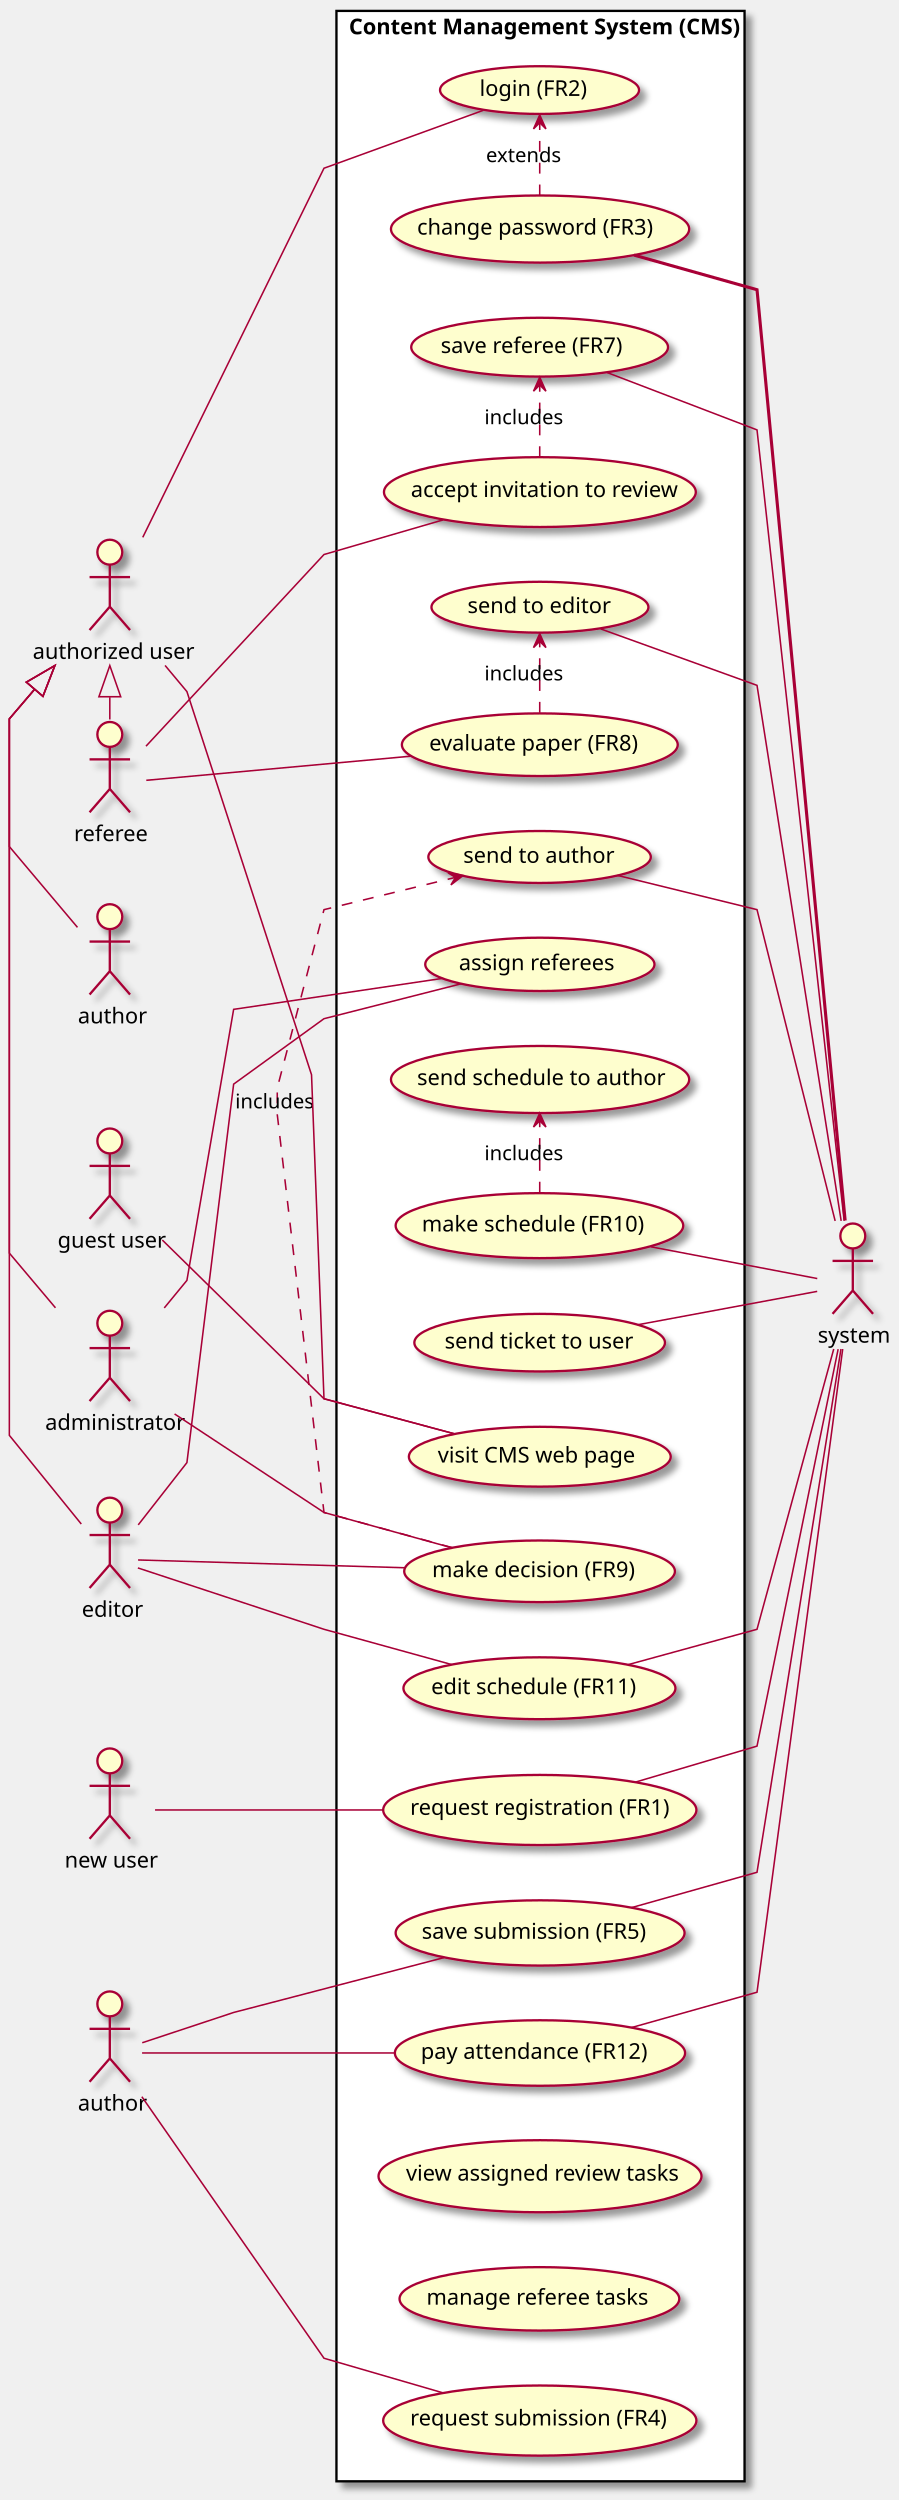
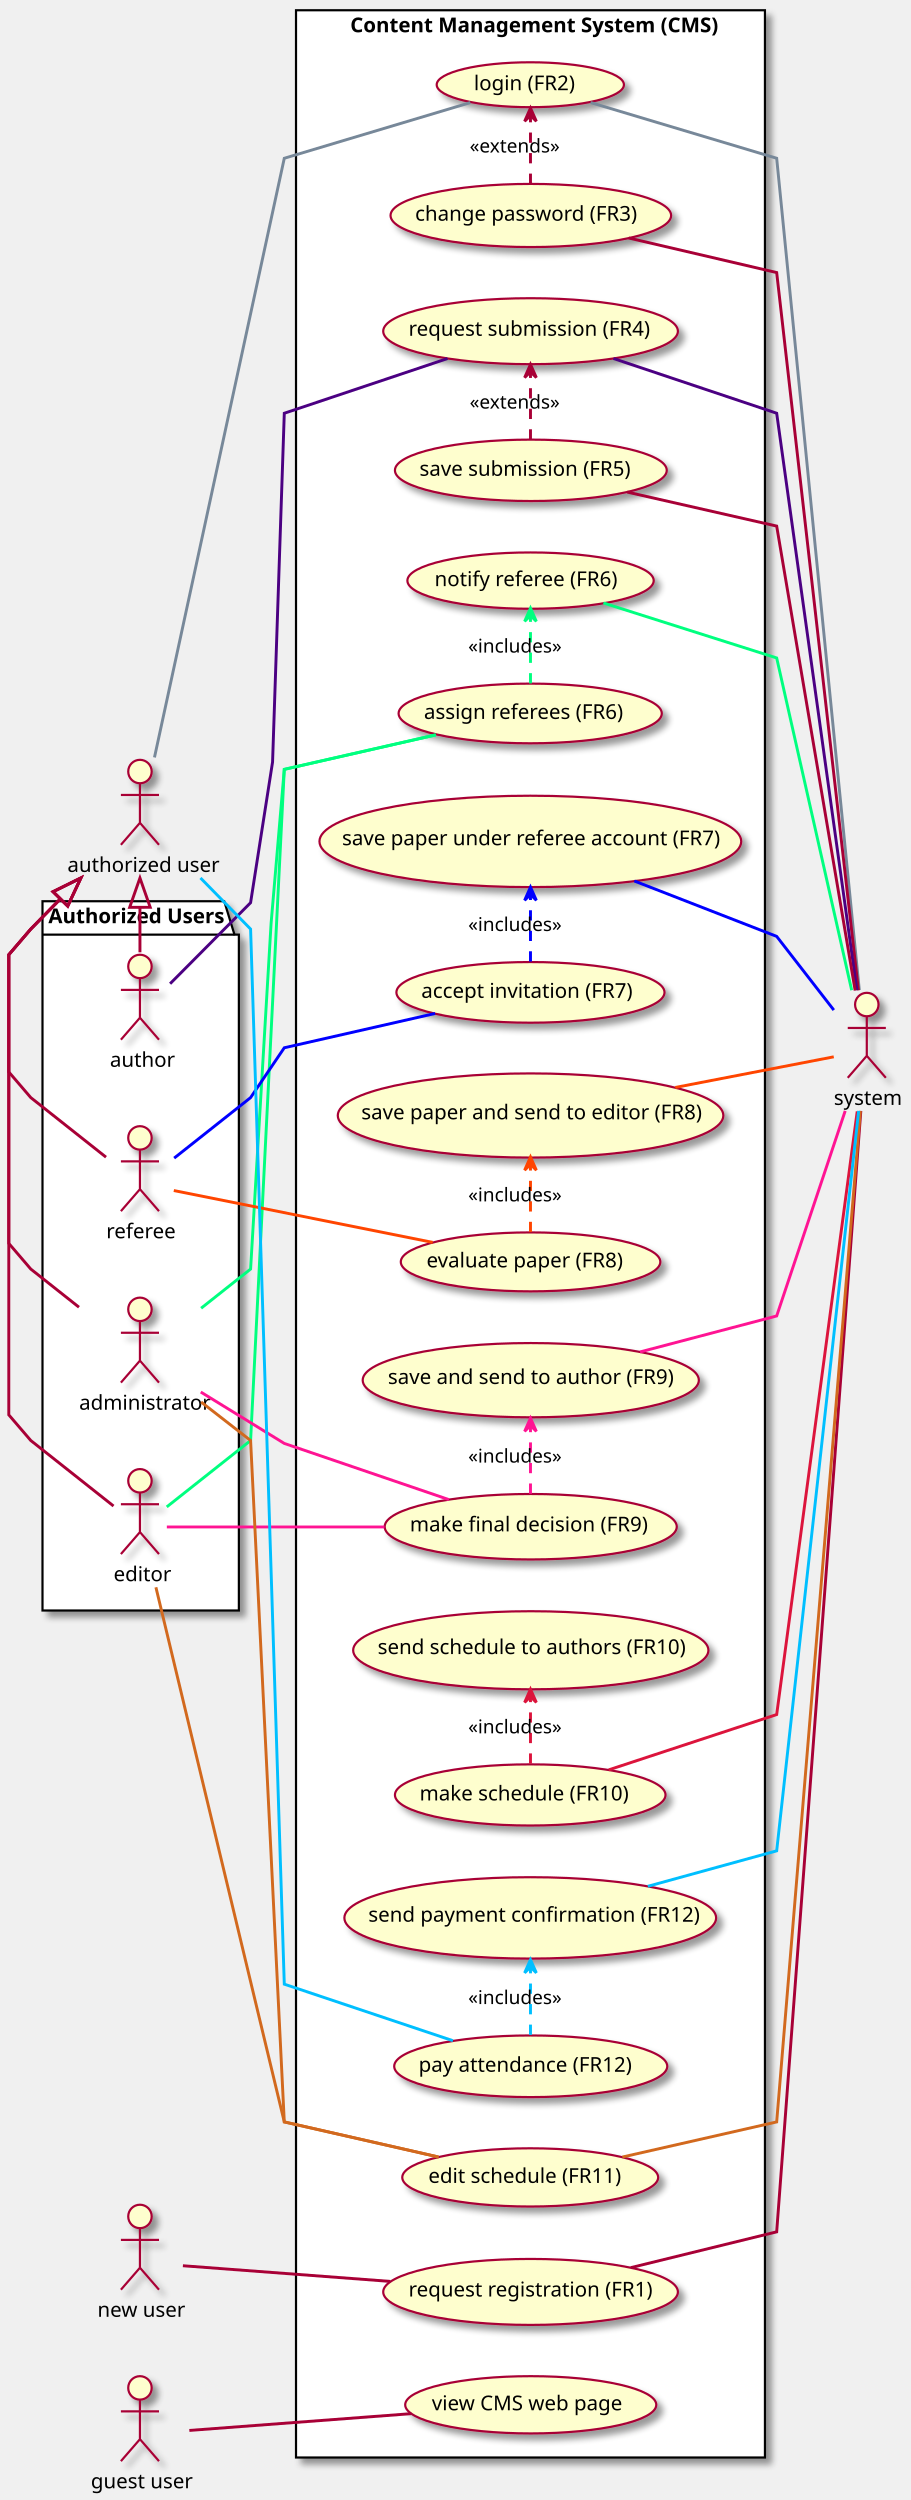
- <svg xmlns="http://www.w3.org/2000/svg" contentScriptType="application/ecmascript" contentStyleType="text/css" height="1605px" preserveAspectRatio="none" style="width:577px;height:1605px;" version="1.1" viewBox="0 0 577 1605" width="577px" zoomAndPan="magnify">
+ <svg xmlns="http://www.w3.org/2000/svg" contentScriptType="application/ecmascript" contentStyleType="text/css" height="1706px" preserveAspectRatio="none" style="width:621px;height:1706px;" version="1.1" viewBox="0 0 621 1706" width="621px" zoomAndPan="magnify">
  <defs>
-     <filter height="300%" id="fha3jfvawahyq" width="300%" x="-1" y="-1">
+     <filter height="300%" id="ftdj8moqub9fc" width="300%" x="-1" y="-1">
      <feGaussianBlur result="blurOut" stdDeviation="2.0" />
      <feColorMatrix in="blurOut" result="blurOut2" type="matrix" values="0 0 0 0 0 0 0 0 0 0 0 0 0 0 0 0 0 0 .4 0" />
      <feOffset dx="4.0" dy="4.0" in="blurOut2" result="blurOut3" />
      <feBlend in="SourceGraphic" in2="blurOut3" mode="normal" />
    </filter>
  </defs>
  <g>
-     <rect fill="#FFFFFF" filter="url(#fha3jfvawahyq)" height="1586" style="stroke:#000000;stroke-width:1.5;" width="262" x="216" y="7" />
-     <text fill="#000000" font-family="sans-serif" font-size="14" font-weight="bold" lengthAdjust="spacing" textLength="246" x="224" y="22.006">Content Management System (CMS)</text>
-     <ellipse cx="346.552" cy="1162.01" fill="#FEFECE" filter="url(#fha3jfvawahyq)" rx="100.552" ry="22.51" style="stroke:#A80036;stroke-width:1.5;" />
-     <text fill="#000000" font-family="sans-serif" font-size="14" lengthAdjust="spacing" textLength="164" x="263.303" y="1165.14">request registration (FR1)</text>
-     <ellipse cx="346.385" cy="57.824" fill="#FEFECE" filter="url(#fha3jfvawahyq)" rx="63.885" ry="15.324" style="stroke:#A80036;stroke-width:1.5;" />
-     <text fill="#000000" font-family="sans-serif" font-size="14" lengthAdjust="spacing" textLength="71" x="307.885" y="61.577">login (FR2)</text>
-     <ellipse cx="346.736" cy="147.047" fill="#FEFECE" filter="url(#fha3jfvawahyq)" rx="95.736" ry="21.547" style="stroke:#A80036;stroke-width:1.5;" />
-     <text fill="#000000" font-family="sans-serif" font-size="14" lengthAdjust="spacing" textLength="153" x="267.764" y="150.624">change password (FR3)</text>
-     <ellipse cx="346.552" cy="1554.01" fill="#FEFECE" filter="url(#fha3jfvawahyq)" rx="100.552" ry="22.51" style="stroke:#A80036;stroke-width:1.5;" />
-     <text fill="#000000" font-family="sans-serif" font-size="14" lengthAdjust="spacing" textLength="164" x="263.303" y="1557.14">request submission (FR4)</text>
-     <ellipse cx="346.748" cy="1240.949" fill="#FEFECE" filter="url(#fha3jfvawahyq)" rx="92.748" ry="20.95" style="stroke:#A80036;stroke-width:1.5;" />
-     <text fill="#000000" font-family="sans-serif" font-size="14" lengthAdjust="spacing" textLength="146" x="270.748" y="1244.703">save submission (FR5)</text>
-     <ellipse cx="346.588" cy="619.117" fill="#FEFECE" filter="url(#fha3jfvawahyq)" rx="73.588" ry="17.117" style="stroke:#A80036;stroke-width:1.5;" />
-     <text fill="#000000" font-family="sans-serif" font-size="14" lengthAdjust="spacing" textLength="98" x="294.588" y="622.87">assign referees</text>
-     <ellipse cx="346.441" cy="222.888" fill="#FEFECE" filter="url(#fha3jfvawahyq)" rx="82.441" ry="18.888" style="stroke:#A80036;stroke-width:1.5;" />
-     <text fill="#000000" font-family="sans-serif" font-size="14" lengthAdjust="spacing" textLength="121" x="282.941" y="226.641">save referee (FR7)</text>
-     <ellipse cx="346.555" cy="478.111" fill="#FEFECE" filter="url(#fha3jfvawahyq)" rx="88.555" ry="20.111" style="stroke:#A80036;stroke-width:1.5;" />
-     <text fill="#000000" font-family="sans-serif" font-size="14" lengthAdjust="spacing" textLength="136" x="275.555" y="481.864">evaluate paper (FR8)</text>
-     <ellipse cx="346.402" cy="1008.78" fill="#FEFECE" filter="url(#fha3jfvawahyq)" rx="86.902" ry="19.78" style="stroke:#A80036;stroke-width:1.5;" />
-     <text fill="#000000" font-family="sans-serif" font-size="14" lengthAdjust="spacing" textLength="132" x="277.402" y="1012.533">make decision (FR9)</text>
-     <ellipse cx="346.325" cy="786.865" fill="#FEFECE" filter="url(#fha3jfvawahyq)" rx="92.325" ry="20.865" style="stroke:#A80036;stroke-width:1.5;" />
-     <text fill="#000000" font-family="sans-serif" font-size="14" lengthAdjust="spacing" textLength="145" x="270.825" y="790.618">make schedule (FR10)</text>
-     <ellipse cx="346.314" cy="1083.863" fill="#FEFECE" filter="url(#fha3jfvawahyq)" rx="87.314" ry="19.863" style="stroke:#A80036;stroke-width:1.5;" />
-     <text fill="#000000" font-family="sans-serif" font-size="14" lengthAdjust="spacing" textLength="133" x="276.814" y="1087.616">edit schedule (FR11)</text>
-     <ellipse cx="346.671" cy="1318.034" fill="#FEFECE" filter="url(#fha3jfvawahyq)" rx="93.171" ry="21.034" style="stroke:#A80036;stroke-width:1.5;" />
-     <text fill="#000000" font-family="sans-serif" font-size="14" lengthAdjust="spacing" textLength="147" x="270.171" y="1321.787">pay attendance (FR12)</text>
-     <ellipse cx="346.548" cy="935.21" fill="#FEFECE" filter="url(#fha3jfvawahyq)" rx="84.049" ry="19.21" style="stroke:#A80036;stroke-width:1.5;" />
-     <text fill="#000000" font-family="sans-serif" font-size="14" lengthAdjust="spacing" textLength="125" x="281.048" y="938.963">visit CMS web page</text>
-     <ellipse cx="346.687" cy="1397.137" fill="#FEFECE" filter="url(#fha3jfvawahyq)" rx="103.687" ry="23.137" style="stroke:#A80036;stroke-width:1.5;" />
-     <text fill="#000000" font-family="sans-serif" font-size="14" lengthAdjust="spacing" textLength="171" x="260.654" y="1399.976">view assigned review tasks</text>
-     <ellipse cx="346.304" cy="1475.861" fill="#FEFECE" filter="url(#fha3jfvawahyq)" rx="89.804" ry="20.361" style="stroke:#A80036;stroke-width:1.5;" />
-     <text fill="#000000" font-family="sans-serif" font-size="14" lengthAdjust="spacing" textLength="139" x="273.804" y="1479.614">manage referee tasks</text>
-     <ellipse cx="346.608" cy="315.922" fill="#FEFECE" filter="url(#fha3jfvawahyq)" rx="100.108" ry="22.422" style="stroke:#A80036;stroke-width:1.5;" />
-     <text fill="#000000" font-family="sans-serif" font-size="14" lengthAdjust="spacing" textLength="163" x="263.753" y="319.092">accept invitation to review</text>
-     <ellipse cx="346.64" cy="389.828" fill="#FEFECE" filter="url(#fha3jfvawahyq)" rx="69.64" ry="16.328" style="stroke:#A80036;stroke-width:1.5;" />
-     <text fill="#000000" font-family="sans-serif" font-size="14" lengthAdjust="spacing" textLength="87" x="300.14" y="393.581">send to editor</text>
-     <ellipse cx="346.408" cy="550.182" fill="#FEFECE" filter="url(#fha3jfvawahyq)" rx="71.408" ry="16.681" style="stroke:#A80036;stroke-width:1.5;" />
-     <text fill="#000000" font-family="sans-serif" font-size="14" lengthAdjust="spacing" textLength="92" x="297.408" y="553.934">send to author</text>
-     <ellipse cx="346.736" cy="693.047" fill="#FEFECE" filter="url(#fha3jfvawahyq)" rx="95.736" ry="21.547" style="stroke:#A80036;stroke-width:1.5;" />
-     <text fill="#000000" font-family="sans-serif" font-size="14" lengthAdjust="spacing" textLength="153" x="267.764" y="696.624">send schedule to author</text>
-     <ellipse cx="346.457" cy="861.991" fill="#FEFECE" filter="url(#fha3jfvawahyq)" rx="80.457" ry="18.491" style="stroke:#A80036;stroke-width:1.5;" />
-     <text fill="#000000" font-family="sans-serif" font-size="14" lengthAdjust="spacing" textLength="116" x="285.457" y="865.744">send ticket to user</text>
-     <ellipse cx="70.5" cy="1130.5" fill="#FEFECE" filter="url(#fha3jfvawahyq)" rx="8" ry="8" style="stroke:#A80036;stroke-width:1.5;" />
-     <path d="M70.5,1138.5 L70.5,1165.5 M57.5,1146.5 L83.5,1146.5 M70.5,1165.5 L57.5,1180.5 M70.5,1165.5 L83.5,1180.5 " fill="none" filter="url(#fha3jfvawahyq)" style="stroke:#A80036;stroke-width:1.5;" />
-     <text fill="#000000" font-family="sans-serif" font-size="14" lengthAdjust="spacing" textLength="58" x="41.5" y="1199.006">new user</text>
-     <ellipse cx="70.5" cy="354.5" fill="#FEFECE" filter="url(#fha3jfvawahyq)" rx="8" ry="8" style="stroke:#A80036;stroke-width:1.5;" />
-     <path d="M70.5,362.5 L70.5,389.5 M57.5,370.5 L83.5,370.5 M70.5,389.5 L57.5,404.5 M70.5,389.5 L83.5,404.5 " fill="none" filter="url(#fha3jfvawahyq)" style="stroke:#A80036;stroke-width:1.5;" />
-     <text fill="#000000" font-family="sans-serif" font-size="14" lengthAdjust="spacing" textLength="99" x="21" y="423.006">authorized user</text>
-     <ellipse cx="70.5" cy="849.5" fill="#FEFECE" filter="url(#fha3jfvawahyq)" rx="8" ry="8" style="stroke:#A80036;stroke-width:1.5;" />
-     <path d="M70.5,857.5 L70.5,884.5 M57.5,865.5 L83.5,865.5 M70.5,884.5 L57.5,899.5 M70.5,884.5 L83.5,899.5 " fill="none" filter="url(#fha3jfvawahyq)" style="stroke:#A80036;stroke-width:1.5;" />
-     <text fill="#000000" font-family="sans-serif" font-size="14" lengthAdjust="spacing" textLength="83" x="29" y="918.006">administrator</text>
-     <ellipse cx="70.5" cy="969.5" fill="#FEFECE" filter="url(#fha3jfvawahyq)" rx="8" ry="8" style="stroke:#A80036;stroke-width:1.5;" />
-     <path d="M70.5,977.5 L70.5,1004.5 M57.5,985.5 L83.5,985.5 M70.5,1004.5 L57.5,1019.5 M70.5,1004.5 L83.5,1019.5 " fill="none" filter="url(#fha3jfvawahyq)" style="stroke:#A80036;stroke-width:1.5;" />
-     <text fill="#000000" font-family="sans-serif" font-size="14" lengthAdjust="spacing" textLength="36" x="52.5" y="1038.006">editor</text>
-     <ellipse cx="70.5" cy="471.5" fill="#FEFECE" filter="url(#fha3jfvawahyq)" rx="8" ry="8" style="stroke:#A80036;stroke-width:1.5;" />
-     <path d="M70.5,479.5 L70.5,506.5 M57.5,487.5 L83.5,487.5 M70.5,506.5 L57.5,521.5 M70.5,506.5 L83.5,521.5 " fill="none" filter="url(#fha3jfvawahyq)" style="stroke:#A80036;stroke-width:1.5;" />
-     <text fill="#000000" font-family="sans-serif" font-size="14" lengthAdjust="spacing" textLength="46" x="47.5" y="540.006">referee</text>
-     <ellipse cx="70.5" cy="1286.5" fill="#FEFECE" filter="url(#fha3jfvawahyq)" rx="8" ry="8" style="stroke:#A80036;stroke-width:1.5;" />
-     <path d="M70.5,1294.5 L70.5,1321.5 M57.5,1302.5 L83.5,1302.5 M70.5,1321.5 L57.5,1336.5 M70.5,1321.5 L83.5,1336.5 " fill="none" filter="url(#fha3jfvawahyq)" style="stroke:#A80036;stroke-width:1.5;" />
-     <text fill="#000000" font-family="sans-serif" font-size="14" lengthAdjust="spacing" textLength="41" x="50" y="1355.006">author</text>
-     <ellipse cx="547.5" cy="793.5" fill="#FEFECE" filter="url(#fha3jfvawahyq)" rx="8" ry="8" style="stroke:#A80036;stroke-width:1.5;" />
-     <path d="M547.5,801.5 L547.5,828.5 M534.5,809.5 L560.5,809.5 M547.5,828.5 L534.5,843.5 M547.5,828.5 L560.5,843.5 " fill="none" filter="url(#fha3jfvawahyq)" style="stroke:#A80036;stroke-width:1.5;" />
-     <text fill="#000000" font-family="sans-serif" font-size="14" lengthAdjust="spacing" textLength="45" x="525" y="862.006">system</text>
-     <ellipse cx="70.5" cy="588.5" fill="#FEFECE" filter="url(#fha3jfvawahyq)" rx="8" ry="8" style="stroke:#A80036;stroke-width:1.5;" />
-     <path d="M70.5,596.5 L70.5,623.5 M57.5,604.5 L83.5,604.5 M70.5,623.5 L57.5,638.5 M70.5,623.5 L83.5,638.5 " fill="none" filter="url(#fha3jfvawahyq)" style="stroke:#A80036;stroke-width:1.5;" />
-     <text fill="#000000" font-family="sans-serif" font-size="14" lengthAdjust="spacing" textLength="41" x="50" y="657.006">author</text>
-     <ellipse cx="70.5" cy="732.5" fill="#FEFECE" filter="url(#fha3jfvawahyq)" rx="8" ry="8" style="stroke:#A80036;stroke-width:1.5;" />
-     <path d="M70.5,740.5 L70.5,767.5 M57.5,748.5 L83.5,748.5 M70.5,767.5 L57.5,782.5 M70.5,767.5 L83.5,782.5 " fill="none" filter="url(#fha3jfvawahyq)" style="stroke:#A80036;stroke-width:1.5;" />
-     <text fill="#000000" font-family="sans-serif" font-size="14" lengthAdjust="spacing" textLength="67" x="37" y="801.006">guest user</text>
-     <path d="M22.09,442.67 C12.85,453.48 6,461.5 6,461.5 C6,461.5 6,804.5 6,804.5 C6,804.5 20.41,821.59 35.61,839.62 " fill="none" id="auth-backto-ad" style="stroke:#A80036;stroke-width:1.0;" />
-     <polygon fill="none" points="16.92,437.94,35.23,427.28,27.56,447.04,16.92,437.94" style="stroke:#A80036;stroke-width:1.0;" />
-     <path d="M22.09,442.67 C12.85,453.48 6,461.5 6,461.5 C6,461.5 6,921.5 6,921.5 C6,921.5 33.12,954.93 52.19,978.43 " fill="none" id="auth-backto-ed" style="stroke:#A80036;stroke-width:1.0;" />
-     <polygon fill="none" points="16.92,437.94,35.23,427.28,27.56,447.04,16.92,437.94" style="stroke:#A80036;stroke-width:1.0;" />
-     <path d="M70.5,447.62 C70.5,453.52 70.5,459.02 70.5,461.9 " fill="none" id="auth-backto-ref" style="stroke:#A80036;stroke-width:1.0;" />
-     <polygon fill="none" points="63.5,447.3,70.5,427.3,77.5,447.3,63.5,447.3" style="stroke:#A80036;stroke-width:1.0;" />
-     <path d="M22.09,442.67 C12.85,453.48 6,461.5 6,461.5 C6,461.5 6,543.5 6,543.5 C6,543.5 30.88,573.01 49.74,595.37 " fill="none" id="auth-backto-author" style="stroke:#A80036;stroke-width:1.0;" />
-     <polygon fill="none" points="16.92,437.94,35.23,427.28,27.56,447.04,16.92,437.94" style="stroke:#A80036;stroke-width:1.0;" />
-     <path d="M99.54,1162 C133.84,1162 193.79,1162 245.91,1162 " fill="none" id="nu-rr" style="stroke:#A80036;stroke-width:1.0;" />
-     <path d="M407.85,1144.14 C445.17,1133.09 486,1121 486,1121 C486,1121 521.46,947.49 538.09,866.16 " fill="none" id="rr-sys" style="stroke:#A80036;stroke-width:1.0;" />
-     <path d="M91.64,344.98 C129.61,267.65 208,108 208,108 C208,108 269.35,85.69 310.09,70.88 " fill="none" id="auth-login" style="stroke:#A80036;stroke-width:1.0;" />
-     <path d="M346.5,125.46 C346.5,111.38 346.5,93.08 346.5,79.09 " fill="none" id="cp-to-login" style="stroke:#A80036;stroke-width:1.0;stroke-dasharray:7.0,7.0;" />
-     <polygon fill="#A80036" points="346.5,73.77,342.5,82.77,346.5,78.77,350.5,82.77,346.5,73.77" style="stroke:#A80036;stroke-width:1.0;" />
-     <text fill="#000000" font-family="sans-serif" font-size="13" lengthAdjust="spacing" textLength="46" x="312" y="104.077">extends</text>
-     <path d="M407.04,163.77 C444.58,174.34 486,186 486,186 C486,186 529.17,641.97 542.58,783.57 " fill="none" id="cp-sys" style="stroke:#A80036;stroke-width:2.0;" />
-     <path d="M91.06,1346.08 C128.8,1400.28 208,1514 208,1514 C208,1514 247.67,1525.54 284.39,1536.22 " fill="none" id="au-submit" style="stroke:#A80036;stroke-width:1.0;" />
-     <path d="M91.31,1311.44 C114.56,1303.74 150,1292 150,1292 C150,1292 227.57,1271.77 284.98,1256.79 " fill="none" id="au-ss" style="stroke:#A80036;stroke-width:1.0;" />
-     <path d="M405.43,1224.69 C443.39,1214 486,1202 486,1202 C486,1202 524.23,963.77 539.91,866.06 " fill="none" id="ss-sys" style="stroke:#A80036;stroke-width:1.0;" />
-     <path d="M88.74,978.97 C102.68,961.15 120,939 120,939 C120,939 150,696 150,696 C150,696 208,654 208,654 C208,654 256.79,641.58 296.25,631.54 " fill="none" id="ed-ar" style="stroke:#A80036;stroke-width:1.0;" />
-     <path d="M105.45,839.7 C113.6,829.79 120,822 120,822 C120,822 150,648 150,648 C150,648 226.85,636.6 284.18,628.1 " fill="none" id="ad-ar" style="stroke:#A80036;stroke-width:1.0;" />
-     <path d="M93.73,479.05 C132.41,437.4 208,356 208,356 C208,356 247.67,344.46 284.39,333.78 " fill="none" id="ref-air" style="stroke:#A80036;stroke-width:1.0;" />
-     <path d="M346.5,293.49 C346.5,279.51 346.5,261.54 346.5,247.25 " fill="none" id="air-to-sr" style="stroke:#A80036;stroke-width:1.0;stroke-dasharray:7.0,7.0;" />
-     <polygon fill="#A80036" points="346.5,242.16,342.5,251.16,346.5,247.16,350.5,251.16,346.5,242.16" style="stroke:#A80036;stroke-width:1.0;" />
-     <text fill="#000000" font-family="sans-serif" font-size="13" lengthAdjust="spacing" textLength="48" x="311" y="272.327">includes</text>
-     <path d="M389.81,239.19 C430.54,254.78 486,276 486,276 C486,276 527.88,656.06 541.95,783.74 " fill="none" id="sr-sys" style="stroke:#A80036;stroke-width:1.0;" />
-     <path d="M93.92,500.95 C130.67,497.6 205.47,490.78 264.01,485.44 " fill="none" id="ref-ep" style="stroke:#A80036;stroke-width:1.0;" />
-     <path d="M346.5,457.59 C346.5,443.96 346.5,426.05 346.5,412.09 " fill="none" id="ep-to-ste" style="stroke:#A80036;stroke-width:1.0;stroke-dasharray:7.0,7.0;" />
-     <polygon fill="#A80036" points="346.5,406.76,342.5,415.76,346.5,411.76,350.5,415.76,346.5,406.76" style="stroke:#A80036;stroke-width:1.0;" />
-     <text fill="#000000" font-family="sans-serif" font-size="13" lengthAdjust="spacing" textLength="48" x="311" y="436.827">includes</text>
-     <path d="M385.71,403.8 C426.71,418.59 486,440 486,440 C486,440 524.42,684.48 540.03,783.8 " fill="none" id="ste-sys" style="stroke:#A80036;stroke-width:1.0;" />
-     <path d="M88.64,1001.5 C122.32,1002.48 199.17,1004.73 260.08,1006.51 " fill="none" id="ed-md" style="stroke:#A80036;stroke-width:1.0;" />
-     <path d="M112.08,907.76 C152.32,934.29 208,971 208,971 C208,971 251.81,983.11 289.97,993.65 " fill="none" id="ad-md" style="stroke:#A80036;stroke-width:1.0;" />
-     <path d="M290.57,993.65 C252.13,983.11 208,971 208,971 C208,971 178,715.5 178,715.5 C178,715.5 178,698.5 178,698.5 C178,698.5 208,584 208,584 C208,584 253.31,572.88 292.1,563.35 " fill="none" id="md-to-sta" style="stroke:#A80036;stroke-width:1.0;stroke-dasharray:7.0,7.0;" />
-     <polygon fill="#A80036" points="297.28,562.08,287.587,560.335,292.423,563.269,289.49,568.106,297.28,562.08" style="stroke:#A80036;stroke-width:1.0;" />
-     <text fill="#000000" font-family="sans-serif" font-size="13" lengthAdjust="spacing" textLength="48" x="151" y="711.577">includes</text>
-     <path d="M396.33,561.99 C436.2,571.78 486,584 486,584 C486,584 518.89,715.01 536.17,783.84 " fill="none" id="sta-sys" style="stroke:#A80036;stroke-width:1.0;" />
-     <path d="M417.94,800.45 C455.51,807.62 499.13,815.96 524.69,820.83 " fill="none" id="ms-sys" style="stroke:#A80036;stroke-width:1.0;" />
-     <path d="M346.5,765.67 C346.5,752.07 346.5,734.32 346.5,719.77 " fill="none" id="ms-to-ssta" style="stroke:#A80036;stroke-width:1.0;stroke-dasharray:7.0,7.0;" />
-     <polygon fill="#A80036" points="346.5,714.57,342.5,723.57,346.5,719.57,350.5,723.57,346.5,714.57" style="stroke:#A80036;stroke-width:1.0;" />
-     <text fill="#000000" font-family="sans-serif" font-size="13" lengthAdjust="spacing" textLength="48" x="311" y="744.827">includes</text>
-     <path d="M88.51,1006.61 C125.1,1018.67 208,1046 208,1046 C208,1046 251.81,1058.11 289.97,1068.65 " fill="none" id="ed-es" style="stroke:#A80036;stroke-width:1.0;" />
-     <path d="M403.43,1068.65 C441.87,1058.11 486,1046 486,1046 C486,1046 517.77,929.96 535.26,866.05 " fill="none" id="es-sys" style="stroke:#A80036;stroke-width:1.0;" />
-     <path d="M91.21,1318 C124.77,1318 195.03,1318 253.22,1318 " fill="none" id="au-pay" style="stroke:#A80036;stroke-width:1.0;" />
-     <path d="M405.43,1301.69 C443.39,1291 486,1279 486,1279 C486,1279 526.13,977.85 541.02,866.09 " fill="none" id="pay-sys" style="stroke:#A80036;stroke-width:1.0;" />
-     <path d="M524.64,829.06 C497.17,834.17 448.88,843.15 409.65,850.45 " fill="none" id="sys-st" style="stroke:#A80036;stroke-width:1.0;" />
-     <path d="M105.97,427.22 C113.87,436.67 120,444 120,444 C120,444 200,690 200,690 C200,690 208,898 208,898 C208,898 253.03,910.12 291.55,920.48 " fill="none" id="auth-v" style="stroke:#A80036;stroke-width:1.0;" />
-     <path d="M104.2,796.1 C144.58,835.74 208,898 208,898 C208,898 253.03,910.12 291.55,920.48 " fill="none" id="gu-v" style="stroke:#A80036;stroke-width:1.0;" />
+     <polygon fill="#FFFFFF" filter="url(#ftdj8moqub9fc)" points="29,615,153,615,160,637.8,163,637.8,163,1099,29,1099,29,615" style="stroke:#000000;stroke-width:1.5;" />
+     <line style="stroke:#000000;stroke-width:1.5;" x1="29" x2="160" y1="637.8" y2="637.8" />
+     <text fill="#000000" font-family="sans-serif" font-size="14" font-weight="bold" lengthAdjust="spacing" textLength="118" x="33" y="630.006">Authorized Users</text>
+     <rect fill="#FFFFFF" filter="url(#ftdj8moqub9fc)" height="1670" style="stroke:#000000;stroke-width:1.5;" width="320" x="202" y="7" />
+     <text fill="#000000" font-family="sans-serif" font-size="14" font-weight="bold" lengthAdjust="spacing" textLength="246" x="239" y="22.006">Content Management System (CMS)</text>
+     <ellipse cx="95.5" cy="893.5" fill="#FEFECE" filter="url(#ftdj8moqub9fc)" rx="8" ry="8" style="stroke:#A80036;stroke-width:1.5;" />
+     <path d="M95.5,901.5 L95.5,928.5 M82.5,909.5 L108.5,909.5 M95.5,928.5 L82.5,943.5 M95.5,928.5 L108.5,943.5 " fill="none" filter="url(#ftdj8moqub9fc)" style="stroke:#A80036;stroke-width:1.5;" />
+     <text fill="#000000" font-family="sans-serif" font-size="14" lengthAdjust="spacing" textLength="83" x="54" y="962.006">administrator</text>
+     <ellipse cx="95.5" cy="1010.5" fill="#FEFECE" filter="url(#ftdj8moqub9fc)" rx="8" ry="8" style="stroke:#A80036;stroke-width:1.5;" />
+     <path d="M95.5,1018.5 L95.5,1045.5 M82.5,1026.5 L108.5,1026.5 M95.5,1045.5 L82.5,1060.5 M95.5,1045.5 L108.5,1060.5 " fill="none" filter="url(#ftdj8moqub9fc)" style="stroke:#A80036;stroke-width:1.5;" />
+     <text fill="#000000" font-family="sans-serif" font-size="14" lengthAdjust="spacing" textLength="36" x="77.5" y="1079.006">editor</text>
+     <ellipse cx="95.5" cy="776.5" fill="#FEFECE" filter="url(#ftdj8moqub9fc)" rx="8" ry="8" style="stroke:#A80036;stroke-width:1.5;" />
+     <path d="M95.5,784.5 L95.5,811.5 M82.5,792.5 L108.5,792.5 M95.5,811.5 L82.5,826.5 M95.5,811.5 L108.5,826.5 " fill="none" filter="url(#ftdj8moqub9fc)" style="stroke:#A80036;stroke-width:1.5;" />
+     <text fill="#000000" font-family="sans-serif" font-size="14" lengthAdjust="spacing" textLength="46" x="72.5" y="845.006">referee</text>
+     <ellipse cx="95.5" cy="659.5" fill="#FEFECE" filter="url(#ftdj8moqub9fc)" rx="8" ry="8" style="stroke:#A80036;stroke-width:1.5;" />
+     <path d="M95.5,667.5 L95.5,694.5 M82.5,675.5 L108.5,675.5 M95.5,694.5 L82.5,709.5 M95.5,694.5 L108.5,709.5 " fill="none" filter="url(#ftdj8moqub9fc)" style="stroke:#A80036;stroke-width:1.5;" />
+     <text fill="#000000" font-family="sans-serif" font-size="14" lengthAdjust="spacing" textLength="41" x="75" y="728.006">author</text>
+     <ellipse cx="362.052" cy="1564.01" fill="#FEFECE" filter="url(#ftdj8moqub9fc)" rx="100.552" ry="22.51" style="stroke:#A80036;stroke-width:1.5;" />
+     <text fill="#000000" font-family="sans-serif" font-size="14" lengthAdjust="spacing" textLength="164" x="278.803" y="1567.14">request registration (FR1)</text>
+     <ellipse cx="361.885" cy="57.824" fill="#FEFECE" filter="url(#ftdj8moqub9fc)" rx="63.885" ry="15.324" style="stroke:#A80036;stroke-width:1.5;" />
+     <text fill="#000000" font-family="sans-serif" font-size="14" lengthAdjust="spacing" textLength="71" x="323.385" y="61.577">login (FR2)</text>
+     <ellipse cx="362.236" cy="147.047" fill="#FEFECE" filter="url(#ftdj8moqub9fc)" rx="95.736" ry="21.547" style="stroke:#A80036;stroke-width:1.5;" />
+     <text fill="#000000" font-family="sans-serif" font-size="14" lengthAdjust="spacing" textLength="153" x="283.264" y="150.624">change password (FR3)</text>
+     <ellipse cx="362.052" cy="226.01" fill="#FEFECE" filter="url(#ftdj8moqub9fc)" rx="100.552" ry="22.51" style="stroke:#A80036;stroke-width:1.5;" />
+     <text fill="#000000" font-family="sans-serif" font-size="14" lengthAdjust="spacing" textLength="164" x="278.803" y="229.14">request submission (FR4)</text>
+     <ellipse cx="362.248" cy="320.95" fill="#FEFECE" filter="url(#ftdj8moqub9fc)" rx="92.748" ry="20.95" style="stroke:#A80036;stroke-width:1.5;" />
+     <text fill="#000000" font-family="sans-serif" font-size="14" lengthAdjust="spacing" textLength="146" x="286.248" y="324.702">save submission (FR5)</text>
+     <ellipse cx="361.804" cy="486.861" fill="#FEFECE" filter="url(#ftdj8moqub9fc)" rx="89.804" ry="20.361" style="stroke:#A80036;stroke-width:1.5;" />
+     <text fill="#000000" font-family="sans-serif" font-size="14" lengthAdjust="spacing" textLength="139" x="289.304" y="490.614">assign referees (FR6)</text>
+     <ellipse cx="362.048" cy="396.21" fill="#FEFECE" filter="url(#ftdj8moqub9fc)" rx="84.049" ry="19.21" style="stroke:#A80036;stroke-width:1.5;" />
+     <text fill="#000000" font-family="sans-serif" font-size="14" lengthAdjust="spacing" textLength="125" x="296.548" y="399.963">notify referee (FR6)</text>
+     <ellipse cx="361.981" cy="677.196" fill="#FEFECE" filter="url(#ftdj8moqub9fc)" rx="91.481" ry="20.696" style="stroke:#A80036;stroke-width:1.5;" />
+     <text fill="#000000" font-family="sans-serif" font-size="14" lengthAdjust="spacing" textLength="143" x="287.481" y="680.949">accept invitation (FR7)</text>
+     <ellipse cx="361.905" cy="574.181" fill="#FEFECE" filter="url(#ftdj8moqub9fc)" rx="143.905" ry="31.181" style="stroke:#A80036;stroke-width:1.5;" />
+     <text fill="#000000" font-family="sans-serif" font-size="14" lengthAdjust="spacing" textLength="257" x="233.405" y="576.787">save paper under referee account (FR7)</text>
+     <ellipse cx="362.055" cy="861.111" fill="#FEFECE" filter="url(#ftdj8moqub9fc)" rx="88.555" ry="20.111" style="stroke:#A80036;stroke-width:1.5;" />
+     <text fill="#000000" font-family="sans-serif" font-size="14" lengthAdjust="spacing" textLength="136" x="291.055" y="864.864">evaluate paper (FR8)</text>
+     <ellipse cx="362.054" cy="761.211" fill="#FEFECE" filter="url(#ftdj8moqub9fc)" rx="131.554" ry="28.711" style="stroke:#A80036;stroke-width:1.5;" />
+     <text fill="#000000" font-family="sans-serif" font-size="14" lengthAdjust="spacing" textLength="231" x="246.554" y="763.817">save paper and send to editor (FR8)</text>
+     <ellipse cx="362.166" cy="1041.833" fill="#FEFECE" filter="url(#ftdj8moqub9fc)" rx="99.666" ry="22.333" style="stroke:#A80036;stroke-width:1.5;" />
+     <text fill="#000000" font-family="sans-serif" font-size="14" lengthAdjust="spacing" textLength="162" x="279.704" y="1045.045">make final decision (FR9)</text>
+     <ellipse cx="362.197" cy="941.839" fill="#FEFECE" filter="url(#ftdj8moqub9fc)" rx="114.697" ry="25.339" style="stroke:#A80036;stroke-width:1.5;" />
+     <text fill="#000000" font-family="sans-serif" font-size="14" lengthAdjust="spacing" textLength="195" x="264.697" y="944.445">save and send to author (FR9)</text>
+     <ellipse cx="361.825" cy="1224.865" fill="#FEFECE" filter="url(#ftdj8moqub9fc)" rx="92.325" ry="20.865" style="stroke:#A80036;stroke-width:1.5;" />
+     <text fill="#000000" font-family="sans-serif" font-size="14" lengthAdjust="spacing" textLength="145" x="286.325" y="1228.618">make schedule (FR10)</text>
+     <ellipse cx="362.213" cy="1126.142" fill="#FEFECE" filter="url(#ftdj8moqub9fc)" rx="121.213" ry="26.642" style="stroke:#A80036;stroke-width:1.5;" />
+     <text fill="#000000" font-family="sans-serif" font-size="14" lengthAdjust="spacing" textLength="209" x="257.713" y="1128.748">send schedule to authors (FR10)</text>
+     <ellipse cx="361.814" cy="1485.863" fill="#FEFECE" filter="url(#ftdj8moqub9fc)" rx="87.314" ry="19.863" style="stroke:#A80036;stroke-width:1.5;" />
+     <text fill="#000000" font-family="sans-serif" font-size="14" lengthAdjust="spacing" textLength="133" x="292.314" y="1489.616">edit schedule (FR11)</text>
+     <ellipse cx="362.171" cy="1410.034" fill="#FEFECE" filter="url(#ftdj8moqub9fc)" rx="93.171" ry="21.034" style="stroke:#A80036;stroke-width:1.5;" />
+     <text fill="#000000" font-family="sans-serif" font-size="14" lengthAdjust="spacing" textLength="147" x="285.671" y="1413.787">pay attendance (FR12)</text>
+     <ellipse cx="361.84" cy="1308.768" fill="#FEFECE" filter="url(#ftdj8moqub9fc)" rx="126.84" ry="27.768" style="stroke:#A80036;stroke-width:1.5;" />
+     <text fill="#000000" font-family="sans-serif" font-size="14" lengthAdjust="spacing" textLength="221" x="251.34" y="1311.374">send payment confirmation (FR12)</text>
+     <ellipse cx="362.173" cy="1641.035" fill="#FEFECE" filter="url(#ftdj8moqub9fc)" rx="85.673" ry="19.535" style="stroke:#A80036;stroke-width:1.5;" />
+     <text fill="#000000" font-family="sans-serif" font-size="14" lengthAdjust="spacing" textLength="129" x="294.673" y="1644.788">view CMS web page</text>
+     <ellipse cx="95.5" cy="1512.5" fill="#FEFECE" filter="url(#ftdj8moqub9fc)" rx="8" ry="8" style="stroke:#A80036;stroke-width:1.5;" />
+     <path d="M95.5,1520.5 L95.5,1547.5 M82.5,1528.5 L108.5,1528.5 M95.5,1547.5 L82.5,1562.5 M95.5,1547.5 L108.5,1562.5 " fill="none" filter="url(#ftdj8moqub9fc)" style="stroke:#A80036;stroke-width:1.5;" />
+     <text fill="#000000" font-family="sans-serif" font-size="14" lengthAdjust="spacing" textLength="58" x="66.5" y="1581.006">new user</text>
+     <ellipse cx="95.5" cy="526.5" fill="#FEFECE" filter="url(#ftdj8moqub9fc)" rx="8" ry="8" style="stroke:#A80036;stroke-width:1.5;" />
+     <path d="M95.5,534.5 L95.5,561.5 M82.5,542.5 L108.5,542.5 M95.5,561.5 L82.5,576.5 M95.5,561.5 L108.5,576.5 " fill="none" filter="url(#ftdj8moqub9fc)" style="stroke:#A80036;stroke-width:1.5;" />
+     <text fill="#000000" font-family="sans-serif" font-size="14" lengthAdjust="spacing" textLength="99" x="46" y="595.006">authorized user</text>
+     <ellipse cx="591.5" cy="685.5" fill="#FEFECE" filter="url(#ftdj8moqub9fc)" rx="8" ry="8" style="stroke:#A80036;stroke-width:1.5;" />
+     <path d="M591.5,693.5 L591.5,720.5 M578.5,701.5 L604.5,701.5 M591.5,720.5 L578.5,735.5 M591.5,720.5 L604.5,735.5 " fill="none" filter="url(#ftdj8moqub9fc)" style="stroke:#A80036;stroke-width:1.5;" />
+     <text fill="#000000" font-family="sans-serif" font-size="14" lengthAdjust="spacing" textLength="45" x="569" y="754.006">system</text>
+     <ellipse cx="95.5" cy="1629.5" fill="#FEFECE" filter="url(#ftdj8moqub9fc)" rx="8" ry="8" style="stroke:#A80036;stroke-width:1.5;" />
+     <path d="M95.5,1637.5 L95.5,1664.5 M82.5,1645.5 L108.5,1645.5 M95.5,1664.5 L82.5,1679.5 M95.5,1664.5 L108.5,1679.5 " fill="none" filter="url(#ftdj8moqub9fc)" style="stroke:#A80036;stroke-width:1.5;" />
+     <text fill="#000000" font-family="sans-serif" font-size="14" lengthAdjust="spacing" textLength="67" x="62" y="1698.006">guest user</text>
+     <path d="M40.95,613.65 C29.6,625.23 21,634 21,634 C21,634 6,651.5 6,651.5 C6,651.5 6,848.5 6,848.5 C6,848.5 21,866 21,866 C21,866 36.83,878.54 53.89,892.05 " fill="none" id="auth-backto-ad" style="stroke:#A80036;stroke-width:2.0;" />
+     <polygon fill="none" points="36.2,608.5,55.2,599.11,46.2,618.3,36.2,608.5" style="stroke:#A80036;stroke-width:2.0;" />
+     <path d="M40.95,613.65 C29.6,625.23 21,634 21,634 C21,634 6,651.5 6,651.5 C6,651.5 6,965.5 6,965.5 C6,965.5 21,983 21,983 C21,983 55.42,1010.26 77.47,1027.72 " fill="none" id="auth-backto-ed" style="stroke:#A80036;stroke-width:2.0;" />
+     <polygon fill="none" points="36.2,608.5,55.2,599.11,46.2,618.3,36.2,608.5" style="stroke:#A80036;stroke-width:2.0;" />
+     <path d="M40.95,613.65 C29.6,625.23 21,634 21,634 C21,634 6,651.5 6,651.5 C6,651.5 6,731.5 6,731.5 C6,731.5 21,749 21,749 C21,749 50.47,772.34 72.34,789.66 " fill="none" id="auth-backto-ref" style="stroke:#A80036;stroke-width:2.0;" />
+     <polygon fill="none" points="36.2,608.5,55.2,599.11,46.2,618.3,36.2,608.5" style="stroke:#A80036;stroke-width:2.0;" />
+     <path d="M95.5,619.26 C95.5,632.25 95.5,646.67 95.5,646.67 C95.5,646.67 95.5,647.86 95.5,649.86 " fill="none" id="auth-backto-au" style="stroke:#A80036;stroke-width:2.0;" />
+     <polygon fill="none" points="88.5,619.15,95.5,599.14,102.5,619.14,88.5,619.15" style="stroke:#A80036;stroke-width:2.0;" />
+     <path d="M124.81,1546.14 C158.46,1548.68 216.36,1553.06 266.41,1556.85 " fill="none" id="nu-rr" style="stroke:#A80036;stroke-width:2.0;" />
+     <path d="M430.44,1547.44 C476.79,1536.06 530,1523 530,1523 C530,1523 575.09,922.32 587.42,758.08 " fill="none" id="rr-sys" style="stroke:#A80036;stroke-width:2.0;" />
+     <path d="M105.41,516.87 C129.48,405.78 194,108 194,108 C194,108 271.59,84.77 321,69.98 " fill="none" id="auth-login" style="stroke:#778899;stroke-width:2.0;" />
+     <path d="M403,69.98 C452.41,84.77 530,108 530,108 C530,108 572.77,538.55 586.39,675.62 " fill="none" id="login-sys" style="stroke:#778899;stroke-width:2.0;" />
+     <path d="M362,125.46 C362,111.38 362,93.08 362,79.09 " fill="none" id="cp-to-login" style="stroke:#A80036;stroke-width:2.0;stroke-dasharray:7.0,7.0;" />
+     <polygon fill="#A80036" points="362,73.77,358,82.77,362,78.77,366,82.77,362,73.77" style="stroke:#A80036;stroke-width:2.0;" />
+     <text fill="#000000" font-family="sans-serif" font-size="13" lengthAdjust="spacing" textLength="60" x="320.5" y="104.077">«extends»</text>
+     <path d="M429,162.41 C475.68,173.32 530,186 530,186 C530,186 571.59,551.01 585.8,675.78 " fill="none" id="cp-sys" style="stroke:#A80036;stroke-width:2.0;" />
+     <path d="M116.07,671.29 C138.15,649.07 171,616 171,616 C171,616 186,520 186,520 C186,520 194,282 194,282 C194,282 256.81,260.94 305.39,244.65 " fill="none" id="au-requestsubmit" style="stroke:#4B0082;stroke-width:2.0;" />
+     <path d="M418.61,244.65 C467.19,260.94 530,282 530,282 C530,282 569.65,567.1 584.75,675.68 " fill="none" id="requestsubmit-sys" style="stroke:#4B0082;stroke-width:2.0;" />
+     <path d="M362,299.92 C362,286.38 362,268.65 362,253.95 " fill="none" id="ss-to-requestsubmit" style="stroke:#A80036;stroke-width:2.0;stroke-dasharray:7.0,7.0;" />
+     <polygon fill="#A80036" points="362,248.68,358,257.68,362,253.68,366,257.68,362,248.68" style="stroke:#A80036;stroke-width:2.0;" />
+     <text fill="#000000" font-family="sans-serif" font-size="13" lengthAdjust="spacing" textLength="60" x="320.5" y="278.827">«extends»</text>
+     <path d="M428.04,335.8 C474.94,346.47 530,359 530,359 C530,359 567.67,581.9 583.56,675.93 " fill="none" id="ss-sys" style="stroke:#A80036;stroke-width:2.0;" />
+     <path d="M113.78,1028.32 C135.79,1010.89 171,983 171,983 C171,983 194,525 194,525 C194,525 250.19,512.21 297.39,501.47 " fill="none" id="ed-ar" style="stroke:#00FF7F;stroke-width:2.0;" />
+     <path d="M137.24,892.74 C154.63,878.96 171,866 171,866 C171,866 185,630 185,630 C185,630 194,525 194,525 C194,525 250.19,512.21 297.39,501.47 " fill="none" id="ad-ar" style="stroke:#00FF7F;stroke-width:2.0;" />
+     <path d="M362,466.35 C362,452.62 362,434.53 362,420.14 " fill="none" id="ar-to-notifyref" style="stroke:#00FF7F;stroke-width:2.0;stroke-dasharray:7.0,7.0;" />
+     <polygon fill="#00FF7F" points="362,415.02,358,424.02,362,420.02,366,424.02,362,415.02" style="stroke:#00FF7F;stroke-width:2.0;" />
+     <text fill="#000000" font-family="sans-serif" font-size="13" lengthAdjust="spacing" textLength="62" x="319.5" y="445.327">«includes»</text>
+     <path d="M411.75,411.47 C461.04,427.12 530,449 530,449 C530,449 564.21,600.54 581.18,675.71 " fill="none" id="notifyref-sys" style="stroke:#00FF7F;stroke-width:2.0;" />
+     <path d="M118.85,790.3 C140.8,772.92 171,749 171,749 C171,749 194,715 194,715 C194,715 249.82,702.3 296.91,691.58 " fill="none" id="ref-acceptin" style="stroke:#0000FF;stroke-width:2.0;" />
+     <path d="M362,656.16 C362,643.06 362,625.8 362,610.49 " fill="none" id="acceptin-to-saveref" style="stroke:#0000FF;stroke-width:2.0;stroke-dasharray:7.0,7.0;" />
+     <polygon fill="#0000FF" points="362,605.38,358,614.38,362,610.38,366,614.38,362,605.38" style="stroke:#0000FF;stroke-width:2.0;" />
+     <text fill="#000000" font-family="sans-serif" font-size="13" lengthAdjust="spacing" textLength="62" x="319.5" y="635.327">«includes»</text>
+     <path d="M432.86,601.19 C478.62,619 530,639 530,639 C530,639 551.61,666.86 569,689.28 " fill="none" id="saveref-sys" style="stroke:#0000FF;stroke-width:2.0;" />
+     <path d="M118.6,812.43 C157.02,820.13 237.57,836.27 295.27,847.83 " fill="none" id="ref-ep" style="stroke:#FF4500;stroke-width:2.0;" />
+     <path d="M362,840.76 C362,827.53 362,809.94 362,794.63 " fill="none" id="ep-to-sendeditor" style="stroke:#FF4500;stroke-width:2.0;stroke-dasharray:7.0,7.0;" />
+     <polygon fill="#FF4500" points="362,789.54,358,798.54,362,794.54,366,798.54,362,789.54" style="stroke:#FF4500;stroke-width:2.0;" />
+     <text fill="#000000" font-family="sans-serif" font-size="13" lengthAdjust="spacing" textLength="62" x="319.5" y="819.827">«includes»</text>
+     <path d="M460.8,742.08 C501.02,734.31 543.96,726 568.96,721.17 " fill="none" id="sendeditor-sys" style="stroke:#FF4500;stroke-width:2.0;" />
+     <path d="M113.85,1042 C143.79,1042 207.25,1042 262.36,1042 " fill="none" id="ed-md" style="stroke:#FF1493;stroke-width:2.0;" />
+     <path d="M137,949.92 C163.79,966.41 194,985 194,985 C194,985 257.61,1006.71 306.32,1023.34 " fill="none" id="ad-md" style="stroke:#FF1493;stroke-width:2.0;" />
+     <path d="M362,1019.31 C362,1005.66 362,988.09 362,973.15 " fill="none" id="md-to-senddecauthor" style="stroke:#FF1493;stroke-width:2.0;stroke-dasharray:7.0,7.0;" />
+     <polygon fill="#FF1493" points="362,967.77,358,976.77,362,972.77,366,976.77,362,967.77" style="stroke:#FF1493;stroke-width:2.0;" />
+     <text fill="#000000" font-family="sans-serif" font-size="13" lengthAdjust="spacing" textLength="62" x="319.5" y="998.077">«includes»</text>
+     <path d="M436.73,922.57 C481.47,910.79 530,898 530,898 C530,898 558.92,811.47 576.77,758.07 " fill="none" id="senddecauthor-sys" style="stroke:#FF1493;stroke-width:2.0;" />
+     <path d="M415.38,1207.75 C464.36,1191.62 530,1170 530,1170 C530,1170 570.04,870.23 584.97,758.4 " fill="none" id="ms-sys" style="stroke:#DC143C;stroke-width:2.0;" />
+     <path d="M362,1203.52 C362,1190.25 362,1172.97 362,1158.1 " fill="none" id="ms-to-sendschedauth" style="stroke:#DC143C;stroke-width:2.0;stroke-dasharray:7.0,7.0;" />
+     <polygon fill="#DC143C" points="362,1152.74,358,1161.74,362,1157.74,366,1161.74,362,1152.74" style="stroke:#DC143C;stroke-width:2.0;" />
+     <text fill="#000000" font-family="sans-serif" font-size="13" lengthAdjust="spacing" textLength="62" x="319.5" y="1182.827">«includes»</text>
+     <path d="M106.39,1083.16 C131.17,1186.38 194,1448 194,1448 C194,1448 251.72,1461.13 299.29,1471.96 " fill="none" id="ed-es" style="stroke:#D2691E;stroke-width:2.0;" />
+     <path d="M137.24,956.72 C154.63,970.26 171,983 171,983 C171,983 194,1448 194,1448 C194,1448 251.72,1461.13 299.29,1471.96 " fill="none" id="ad-es" style="stroke:#D2691E;stroke-width:2.0;" />
+     <path d="M424.71,1471.96 C472.28,1461.13 530,1448 530,1448 C530,1448 574.33,912.42 587.1,758.13 " fill="none" id="es-sys" style="stroke:#D2691E;stroke-width:2.0;" />
+     <path d="M136.8,599.11 C154.36,617.02 171,634 171,634 C171,634 194,1354 194,1354 C194,1354 260.05,1376.15 309.08,1392.59 " fill="none" id="auth-pay" style="stroke:#00BFFF;stroke-width:2.0;" />
+     <path d="M362,1388.58 C362,1375.16 362,1357.58 362,1342.36 " fill="none" id="pay-to-payconf" style="stroke:#00BFFF;stroke-width:2.0;stroke-dasharray:7.0,7.0;" />
+     <polygon fill="#00BFFF" points="362,1337.29,358,1346.29,362,1342.29,366,1346.29,362,1337.29" style="stroke:#00BFFF;stroke-width:2.0;" />
+     <text fill="#000000" font-family="sans-serif" font-size="13" lengthAdjust="spacing" textLength="62" x="319.5" y="1367.577">«includes»</text>
+     <path d="M442.1,1287.21 C485.26,1275.32 530,1263 530,1263 C530,1263 571.88,885.02 585.95,758.04 " fill="none" id="payconf-sys" style="stroke:#00BFFF;stroke-width:2.0;" />
+     <path d="M129.2,1658.53 C166.79,1655.68 229.86,1650.92 280.73,1647.07 " fill="none" id="gu-viewpage" style="stroke:#A80036;stroke-width:2.0;" />
  </g>
</svg>
